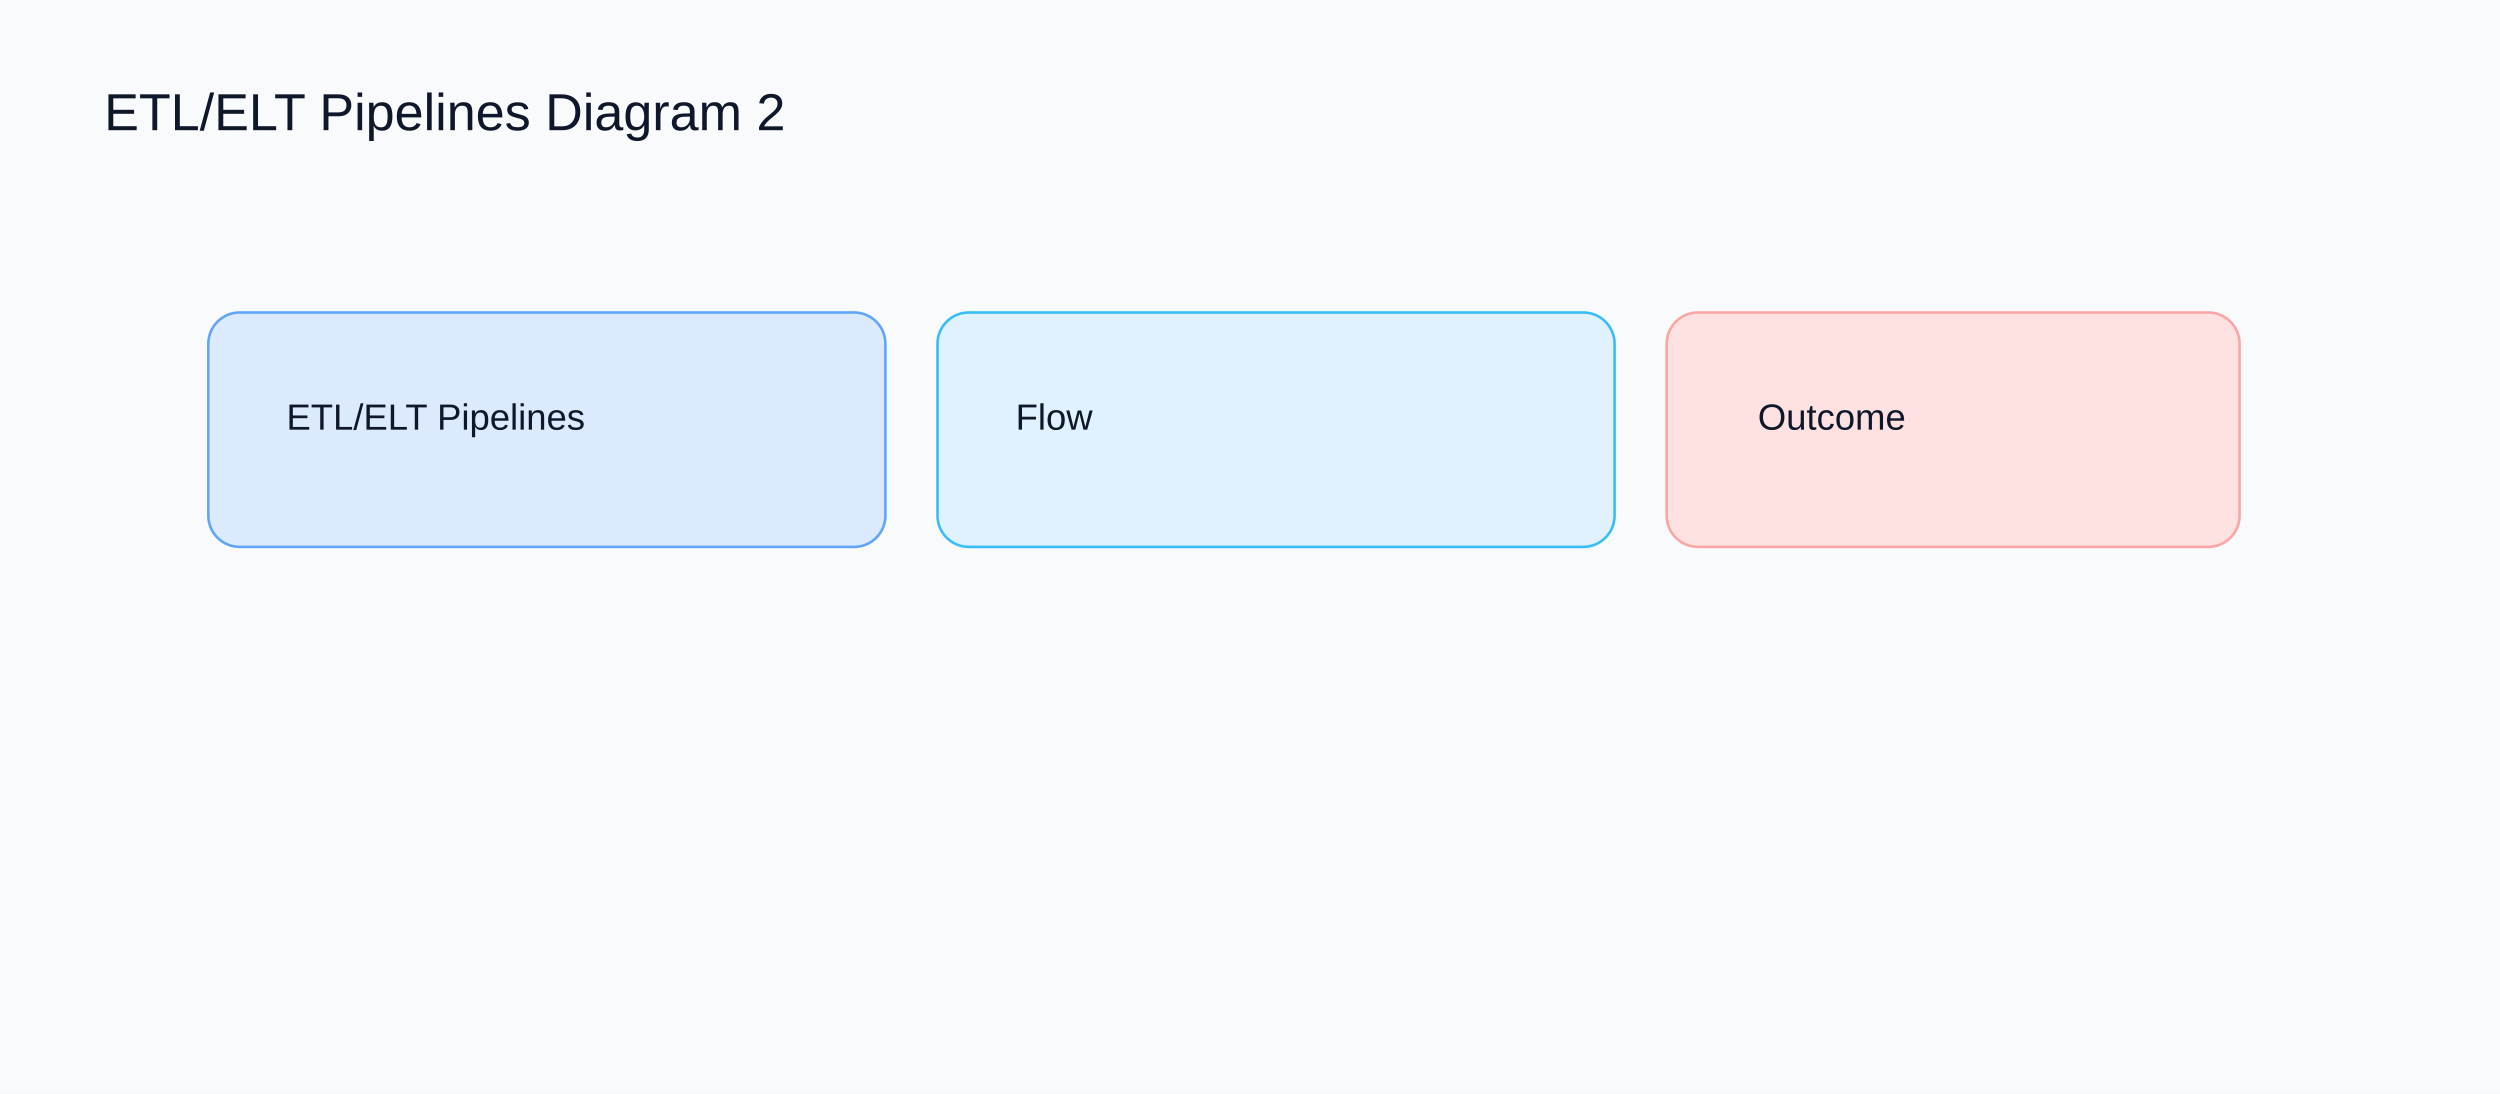
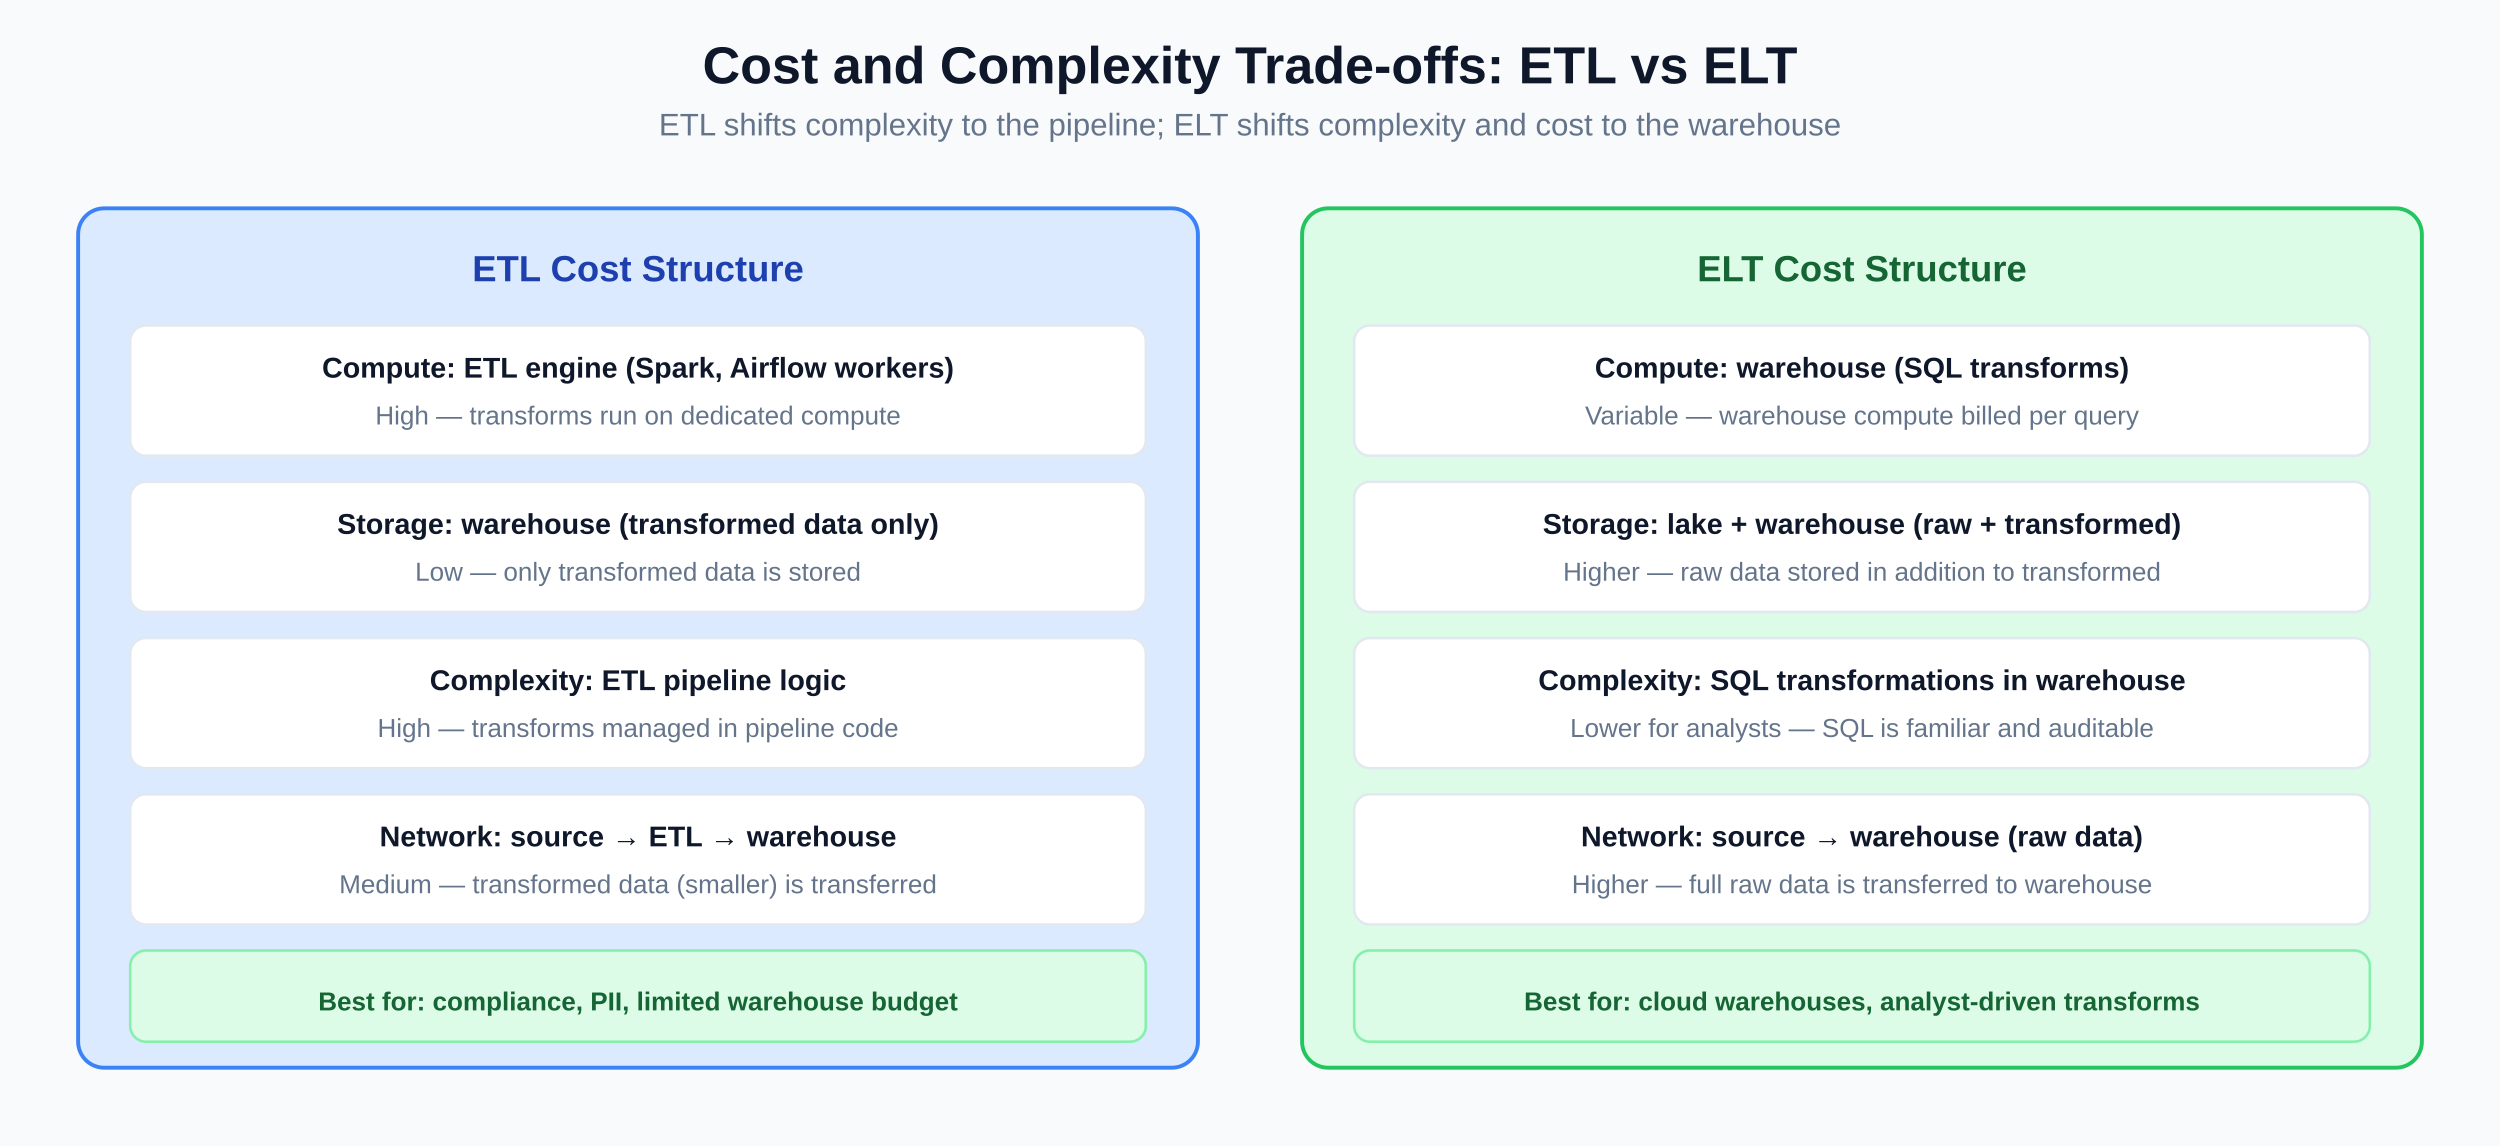
- <svg xmlns="http://www.w3.org/2000/svg" width="960" height="420" viewBox="0 0 960 420">
-   <rect width="960" height="420" fill="#f8fafc" />
-   <text x="40" y="50" font-family="Arial" font-size="20" fill="#0f172a">ETL/ELT Pipelines Diagram 2</text>
-   <rect x="80" y="120" width="260" height="90" rx="12" fill="#dbeafe" stroke="#60a5fa" />
-   <text x="110" y="165" font-family="Arial" font-size="14" fill="#0f172a">ETL/ELT Pipelines</text>
-   <rect x="360" y="120" width="260" height="90" rx="12" fill="#e0f2fe" stroke="#38bdf8" />
-   <text x="390" y="165" font-family="Arial" font-size="14" fill="#0f172a">Flow</text>
-   <rect x="640" y="120" width="220" height="90" rx="12" fill="#fee2e2" stroke="#fca5a5" />
-   <text x="675" y="165" font-family="Arial" font-size="14" fill="#0f172a">Outcome</text>
+ <svg xmlns="http://www.w3.org/2000/svg" width="960" height="440" viewBox="0 0 960 440">
+   <rect width="960" height="440" fill="#f8fafc" />
+   <text x="480" y="32" text-anchor="middle" font-family="Arial, sans-serif" font-size="20" font-weight="bold" fill="#0f172a">Cost and Complexity Trade-offs: ETL vs ELT</text>
+   <text x="480" y="52" text-anchor="middle" font-family="Arial, sans-serif" font-size="12" fill="#64748b">ETL shifts complexity to the pipeline; ELT shifts complexity and cost to the warehouse</text>
+   <rect x="30" y="80" width="430" height="330" rx="10" fill="#dbeafe" stroke="#3b82f6" stroke-width="1.5" />
+   <text x="245" y="108" text-anchor="middle" font-family="Arial, sans-serif" font-size="14" font-weight="bold" fill="#1e40af">ETL Cost Structure</text>
+   <rect x="50" y="125" width="390" height="50" rx="6" fill="#ffffff" stroke="#e2e8f0" stroke-width="1" />
+   <text x="245" y="145" text-anchor="middle" font-family="Arial, sans-serif" font-size="11" font-weight="bold" fill="#0f172a">Compute: ETL engine (Spark, Airflow workers)</text>
+   <text x="245" y="163" text-anchor="middle" font-family="Arial, sans-serif" font-size="10" fill="#64748b">High — transforms run on dedicated compute</text>
+   <rect x="50" y="185" width="390" height="50" rx="6" fill="#ffffff" stroke="#e2e8f0" stroke-width="1" />
+   <text x="245" y="205" text-anchor="middle" font-family="Arial, sans-serif" font-size="11" font-weight="bold" fill="#0f172a">Storage: warehouse (transformed data only)</text>
+   <text x="245" y="223" text-anchor="middle" font-family="Arial, sans-serif" font-size="10" fill="#64748b">Low — only transformed data is stored</text>
+   <rect x="50" y="245" width="390" height="50" rx="6" fill="#ffffff" stroke="#e2e8f0" stroke-width="1" />
+   <text x="245" y="265" text-anchor="middle" font-family="Arial, sans-serif" font-size="11" font-weight="bold" fill="#0f172a">Complexity: ETL pipeline logic</text>
+   <text x="245" y="283" text-anchor="middle" font-family="Arial, sans-serif" font-size="10" fill="#64748b">High — transforms managed in pipeline code</text>
+   <rect x="50" y="305" width="390" height="50" rx="6" fill="#ffffff" stroke="#e2e8f0" stroke-width="1" />
+   <text x="245" y="325" text-anchor="middle" font-family="Arial, sans-serif" font-size="11" font-weight="bold" fill="#0f172a">Network: source → ETL → warehouse</text>
+   <text x="245" y="343" text-anchor="middle" font-family="Arial, sans-serif" font-size="10" fill="#64748b">Medium — transformed data (smaller) is transferred</text>
+   <rect x="50" y="365" width="390" height="35" rx="6" fill="#dcfce7" stroke="#86efac" stroke-width="1" />
+   <text x="245" y="388" text-anchor="middle" font-family="Arial, sans-serif" font-size="10" font-weight="bold" fill="#166534">Best for: compliance, PII, limited warehouse budget</text>
+   <rect x="500" y="80" width="430" height="330" rx="10" fill="#dcfce7" stroke="#22c55e" stroke-width="1.5" />
+   <text x="715" y="108" text-anchor="middle" font-family="Arial, sans-serif" font-size="14" font-weight="bold" fill="#166534">ELT Cost Structure</text>
+   <rect x="520" y="125" width="390" height="50" rx="6" fill="#ffffff" stroke="#e2e8f0" stroke-width="1" />
+   <text x="715" y="145" text-anchor="middle" font-family="Arial, sans-serif" font-size="11" font-weight="bold" fill="#0f172a">Compute: warehouse (SQL transforms)</text>
+   <text x="715" y="163" text-anchor="middle" font-family="Arial, sans-serif" font-size="10" fill="#64748b">Variable — warehouse compute billed per query</text>
+   <rect x="520" y="185" width="390" height="50" rx="6" fill="#ffffff" stroke="#e2e8f0" stroke-width="1" />
+   <text x="715" y="205" text-anchor="middle" font-family="Arial, sans-serif" font-size="11" font-weight="bold" fill="#0f172a">Storage: lake + warehouse (raw + transformed)</text>
+   <text x="715" y="223" text-anchor="middle" font-family="Arial, sans-serif" font-size="10" fill="#64748b">Higher — raw data stored in addition to transformed</text>
+   <rect x="520" y="245" width="390" height="50" rx="6" fill="#ffffff" stroke="#e2e8f0" stroke-width="1" />
+   <text x="715" y="265" text-anchor="middle" font-family="Arial, sans-serif" font-size="11" font-weight="bold" fill="#0f172a">Complexity: SQL transformations in warehouse</text>
+   <text x="715" y="283" text-anchor="middle" font-family="Arial, sans-serif" font-size="10" fill="#64748b">Lower for analysts — SQL is familiar and auditable</text>
+   <rect x="520" y="305" width="390" height="50" rx="6" fill="#ffffff" stroke="#e2e8f0" stroke-width="1" />
+   <text x="715" y="325" text-anchor="middle" font-family="Arial, sans-serif" font-size="11" font-weight="bold" fill="#0f172a">Network: source → warehouse (raw data)</text>
+   <text x="715" y="343" text-anchor="middle" font-family="Arial, sans-serif" font-size="10" fill="#64748b">Higher — full raw data is transferred to warehouse</text>
+   <rect x="520" y="365" width="390" height="35" rx="6" fill="#dcfce7" stroke="#86efac" stroke-width="1" />
+   <text x="715" y="388" text-anchor="middle" font-family="Arial, sans-serif" font-size="10" font-weight="bold" fill="#166534">Best for: cloud warehouses, analyst-driven transforms</text>
</svg>
